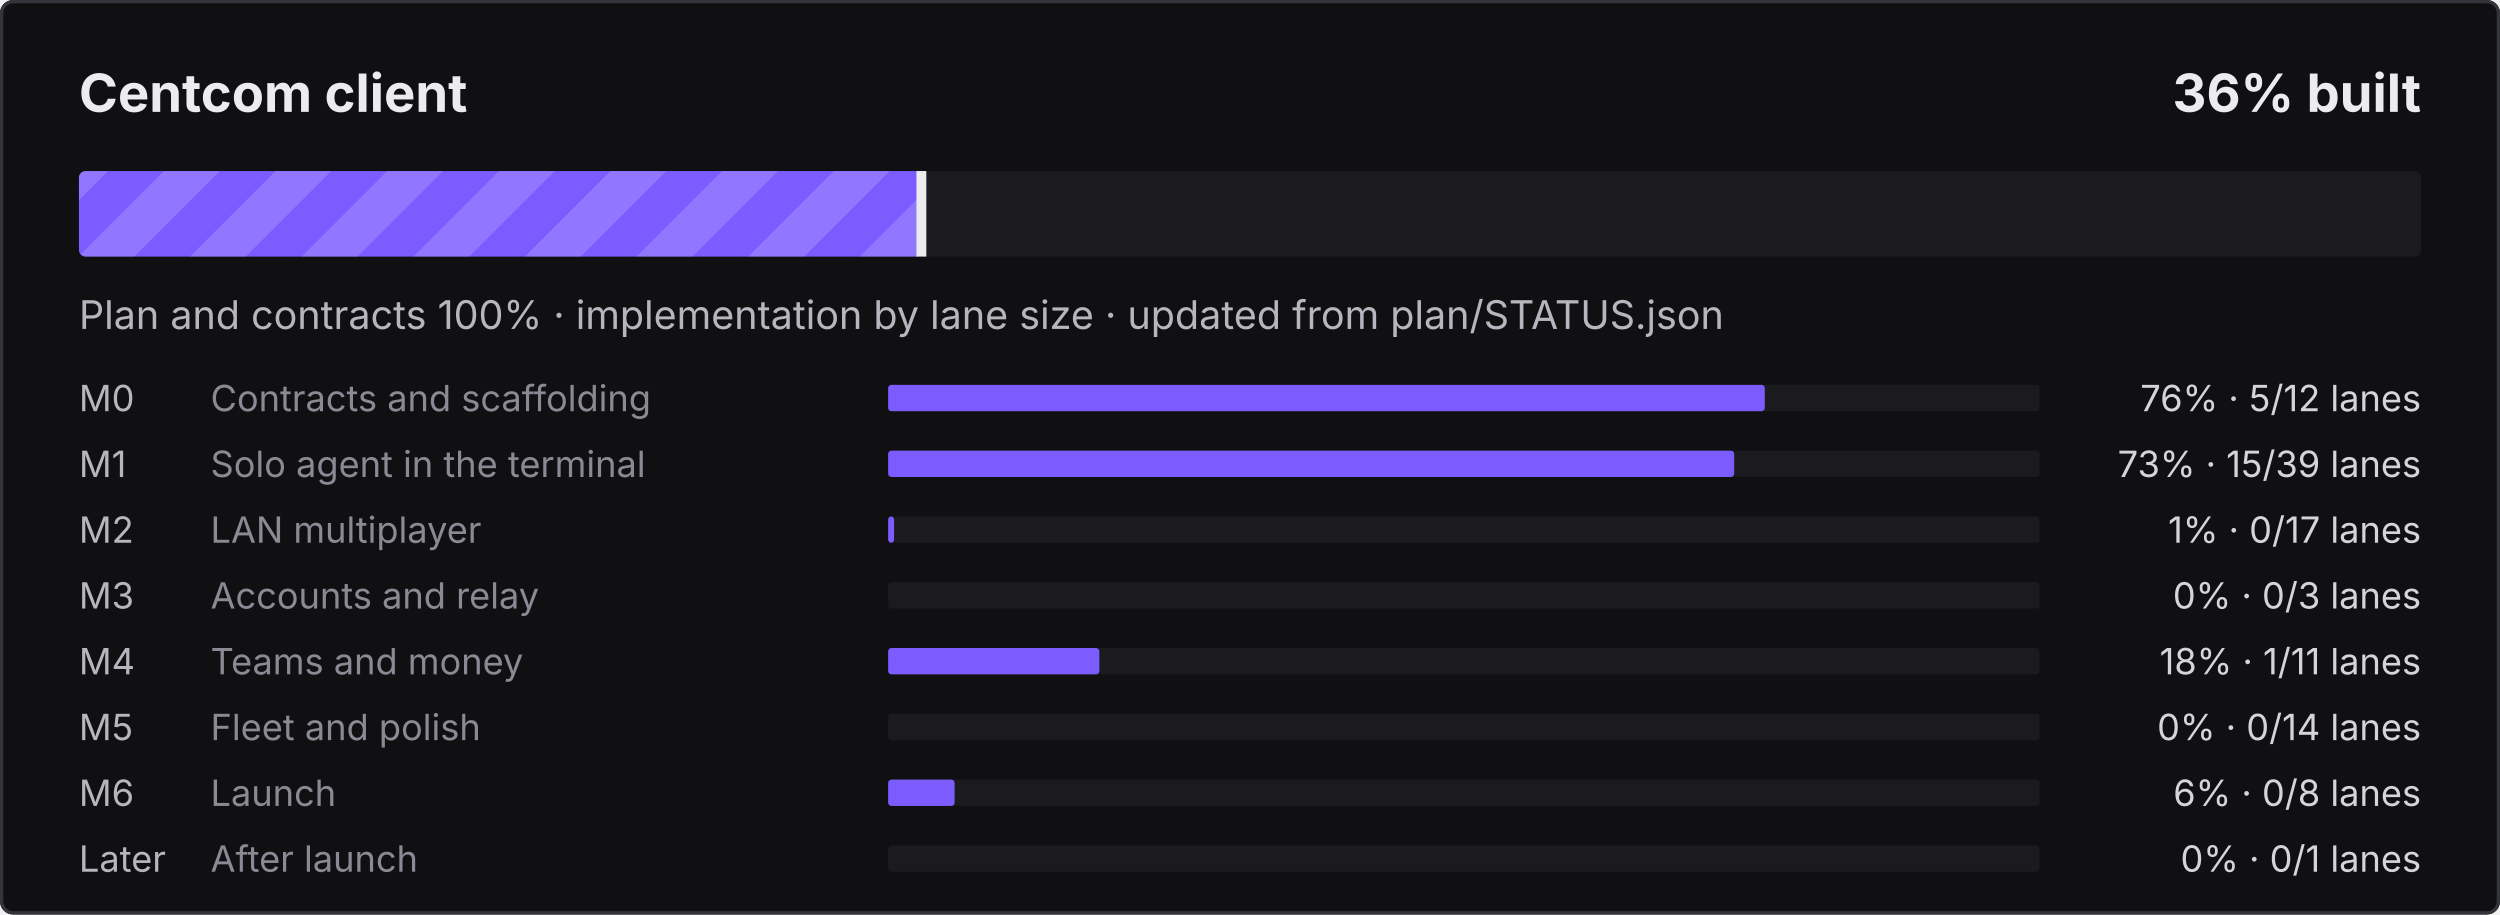
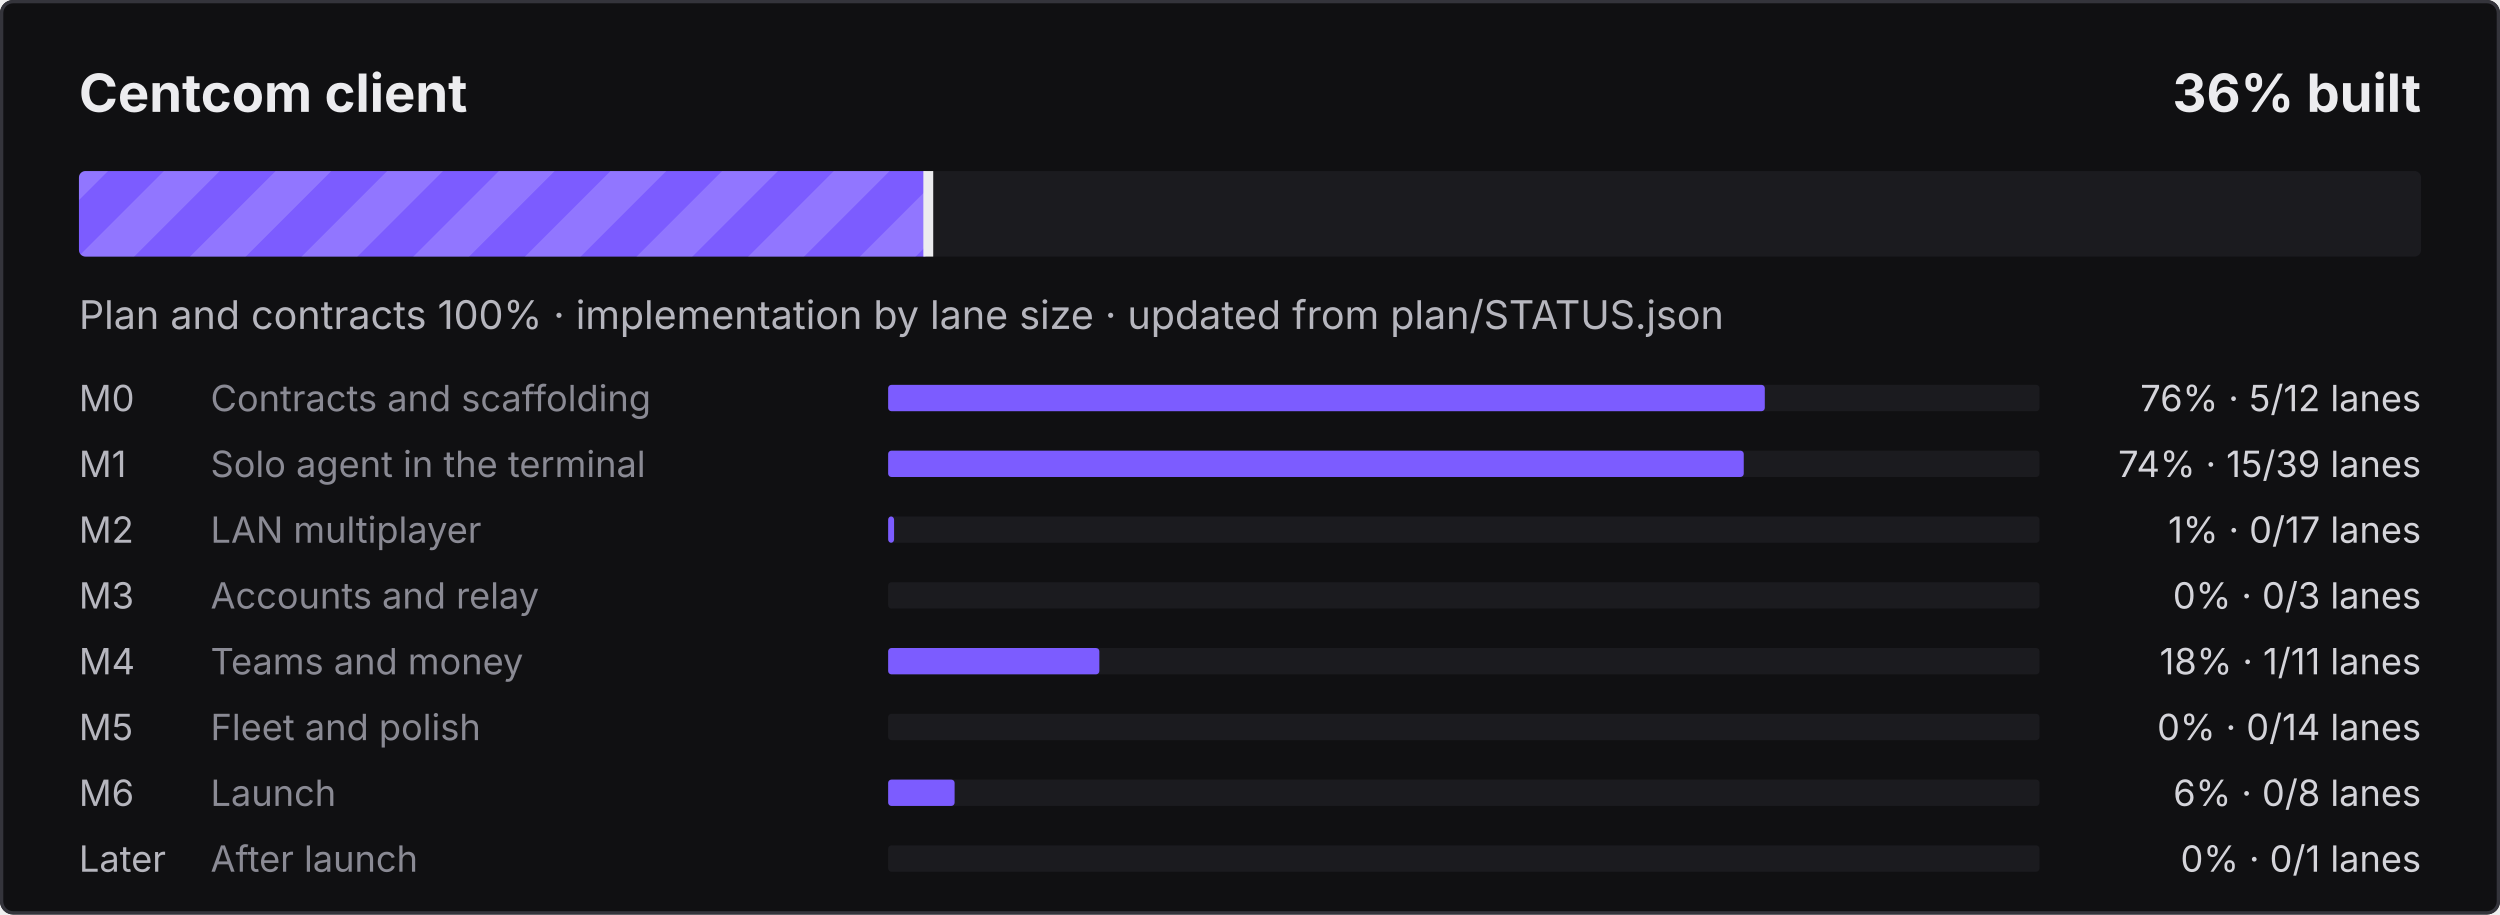
<svg xmlns="http://www.w3.org/2000/svg" width="760" height="278" viewBox="0 0 760 278" role="img" aria-label="Centcom client: 36% built">
  <defs>
    <pattern id="s" width="24" height="24" patternUnits="userSpaceOnUse" patternTransform="rotate(45)">
      <rect width="12" height="24" fill="#fff" fill-opacity=".16" />
    </pattern>
    <clipPath id="c">
      <rect x="24" y="52" width="712" height="26" rx="2" />
    </clipPath>
  </defs>
  <style>@keyframes mv{to{transform:translateX(24px)}}
.st{animation:mv .9s linear infinite}text{font-family:ui-sans-serif,system-ui,-apple-system,"Segoe UI",sans-serif}
@media (prefers-reduced-motion:reduce){.st{animation:none}}</style>
  <rect width="760" height="278" rx="4" fill="#101012" />
  <rect x=".5" y=".5" width="759" height="277" rx="3.5" fill="none" stroke="#34343B" />
  <text x="24" y="34" fill="#ECECEF" font-size="16" font-weight="700">Centcom client</text>
  <text x="736" y="34" fill="#ECECEF" font-size="16" font-weight="700" text-anchor="end">36% built</text>
  <rect x="24" y="52" width="712" height="26" rx="2" fill="#1B1B1F" />
  <clipPath id="cf">
-     <rect x="24" y="52" width="256.6" height="26" rx="2" />
+     <rect x="24" y="52" width="258.7" height="26" rx="2" />
  </clipPath>
  <g clip-path="url(#cf)">
-     <rect x="24" y="52" width="256.6" height="26" fill="#7C5CFF" />
-     <rect x="0" y="52" width="304.6" height="26" fill="url(#s)" class="st" />
+     <rect x="24" y="52" width="258.7" height="26" fill="#7C5CFF" />
+     <rect x="0" y="52" width="306.7" height="26" fill="url(#s)" class="st" />
  </g>
-   <rect x="278.6" y="52" width="3" height="26" fill="#ECECEF" />
+   <rect x="280.7" y="52" width="3" height="26" fill="#ECECEF" />
  <text x="24" y="100" fill="#B6B6BE" font-size="12">Plan and contracts 100% · implementation by lane size · updated from plan/STATUS.json</text>
  <text x="24" y="125" fill="#B6B6BE" font-size="11">M0</text>
  <text x="64" y="125" fill="#8A8A94" font-size="11">Contracts and scaffolding</text>
  <rect x="270" y="117" width="350" height="8" rx="1" fill="#1B1B1F" />
  <rect x="270" y="117" width="266.5" height="8" rx="1" fill="#7C5CFF" />
  <text x="736" y="125" fill="#D4D4DA" font-size="11" text-anchor="end">76% · 5/12 lanes</text>
  <text x="24" y="145" fill="#B6B6BE" font-size="11">M1</text>
  <text x="64" y="145" fill="#8A8A94" font-size="11">Solo agent in the terminal</text>
  <rect x="270" y="137" width="350" height="8" rx="1" fill="#1B1B1F" />
-   <rect x="270" y="137" width="257.2" height="8" rx="1" fill="#7C5CFF" />
-   <text x="736" y="145" fill="#D4D4DA" font-size="11" text-anchor="end">73% · 15/39 lanes</text>
+   <rect x="270" y="137" width="260.1" height="8" rx="1" fill="#7C5CFF" />
+   <text x="736" y="145" fill="#D4D4DA" font-size="11" text-anchor="end">74% · 15/39 lanes</text>
  <text x="24" y="165" fill="#B6B6BE" font-size="11">M2</text>
  <text x="64" y="165" fill="#8A8A94" font-size="11">LAN multiplayer</text>
  <rect x="270" y="157" width="350" height="8" rx="1" fill="#1B1B1F" />
  <rect x="270" y="157" width="1.8" height="8" rx="1" fill="#7C5CFF" />
  <text x="736" y="165" fill="#D4D4DA" font-size="11" text-anchor="end">1% · 0/17 lanes</text>
  <text x="24" y="185" fill="#B6B6BE" font-size="11">M3</text>
  <text x="64" y="185" fill="#8A8A94" font-size="11">Accounts and relay</text>
  <rect x="270" y="177" width="350" height="8" rx="1" fill="#1B1B1F" />
  <text x="736" y="185" fill="#D4D4DA" font-size="11" text-anchor="end">0% · 0/3 lanes</text>
  <text x="24" y="205" fill="#B6B6BE" font-size="11">M4</text>
  <text x="64" y="205" fill="#8A8A94" font-size="11">Teams and money</text>
  <rect x="270" y="197" width="350" height="8" rx="1" fill="#1B1B1F" />
  <rect x="270" y="197" width="64.2" height="8" rx="1" fill="#7C5CFF" />
  <text x="736" y="205" fill="#D4D4DA" font-size="11" text-anchor="end">18% · 1/11 lanes</text>
  <text x="24" y="225" fill="#B6B6BE" font-size="11">M5</text>
  <text x="64" y="225" fill="#8A8A94" font-size="11">Fleet and polish</text>
  <rect x="270" y="217" width="350" height="8" rx="1" fill="#1B1B1F" />
  <text x="736" y="225" fill="#D4D4DA" font-size="11" text-anchor="end">0% · 0/14 lanes</text>
  <text x="24" y="245" fill="#B6B6BE" font-size="11">M6</text>
  <text x="64" y="245" fill="#8A8A94" font-size="11">Launch</text>
  <rect x="270" y="237" width="350" height="8" rx="1" fill="#1B1B1F" />
  <rect x="270" y="237" width="20.2" height="8" rx="1" fill="#7C5CFF" />
  <text x="736" y="245" fill="#D4D4DA" font-size="11" text-anchor="end">6% · 0/8 lanes</text>
  <text x="24" y="265" fill="#B6B6BE" font-size="11">Later</text>
  <text x="64" y="265" fill="#8A8A94" font-size="11">After launch</text>
  <rect x="270" y="257" width="350" height="8" rx="1" fill="#1B1B1F" />
  <text x="736" y="265" fill="#D4D4DA" font-size="11" text-anchor="end">0% · 0/1 lanes</text>
</svg>
